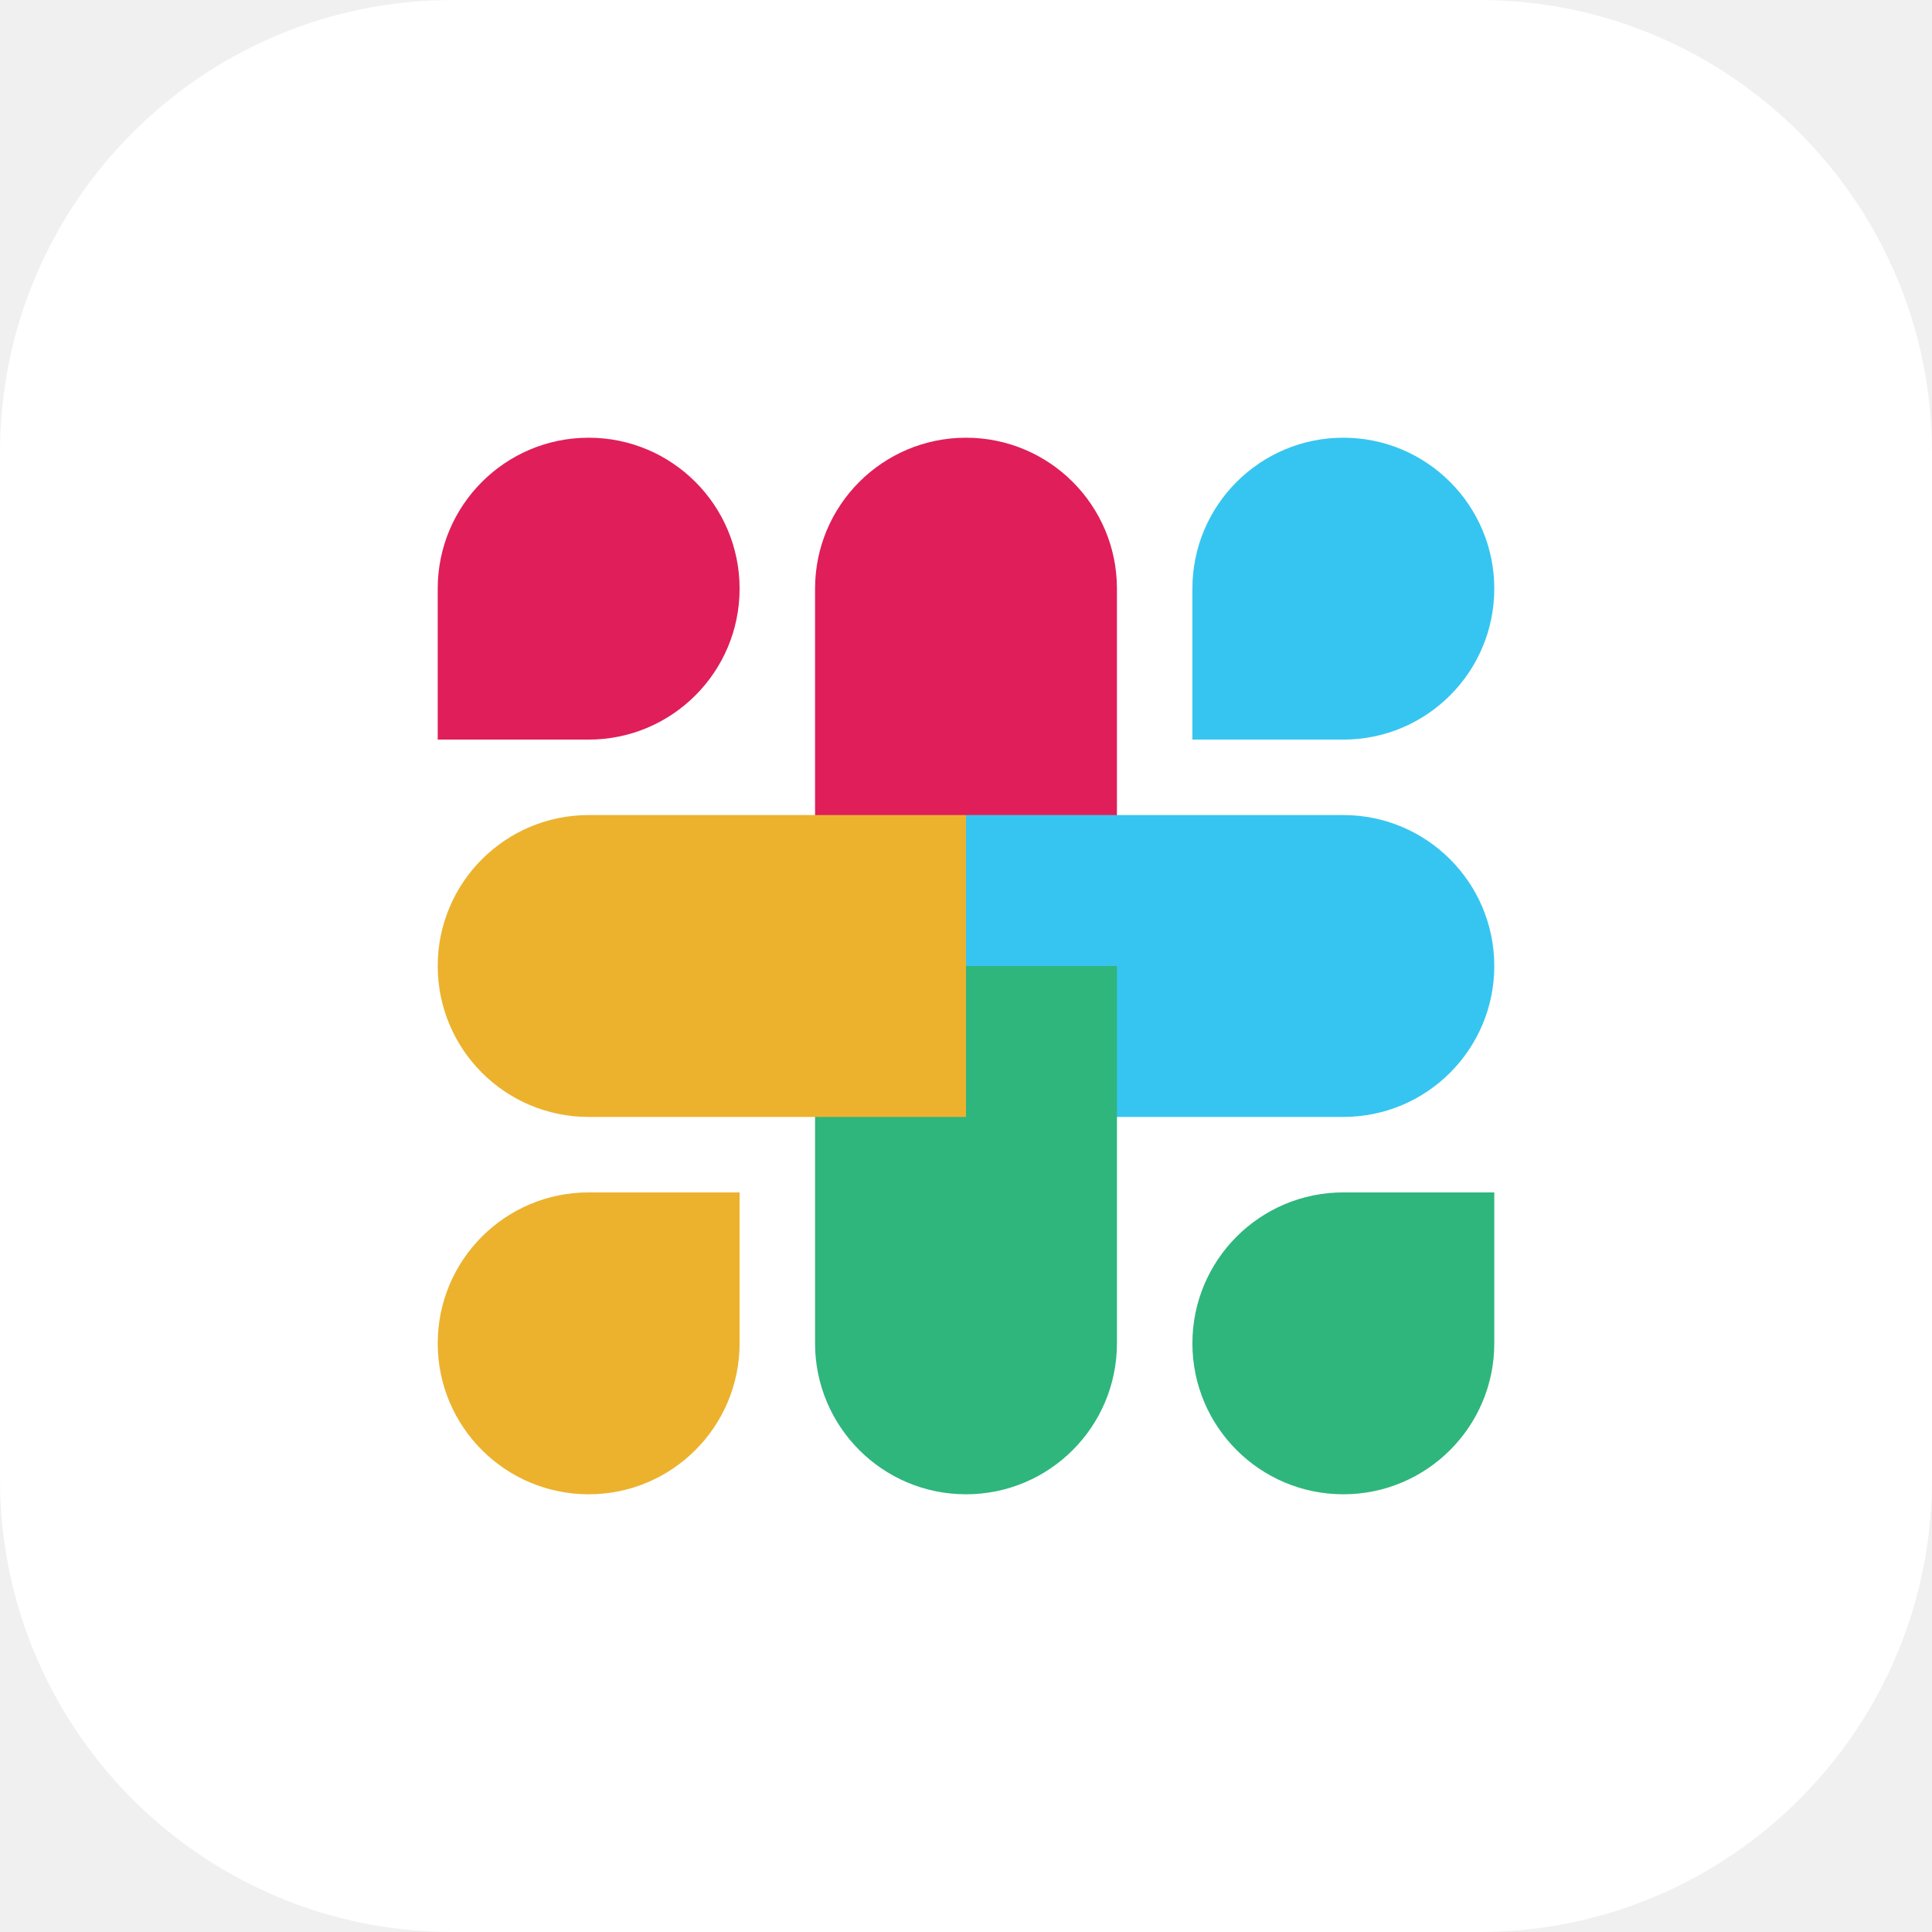
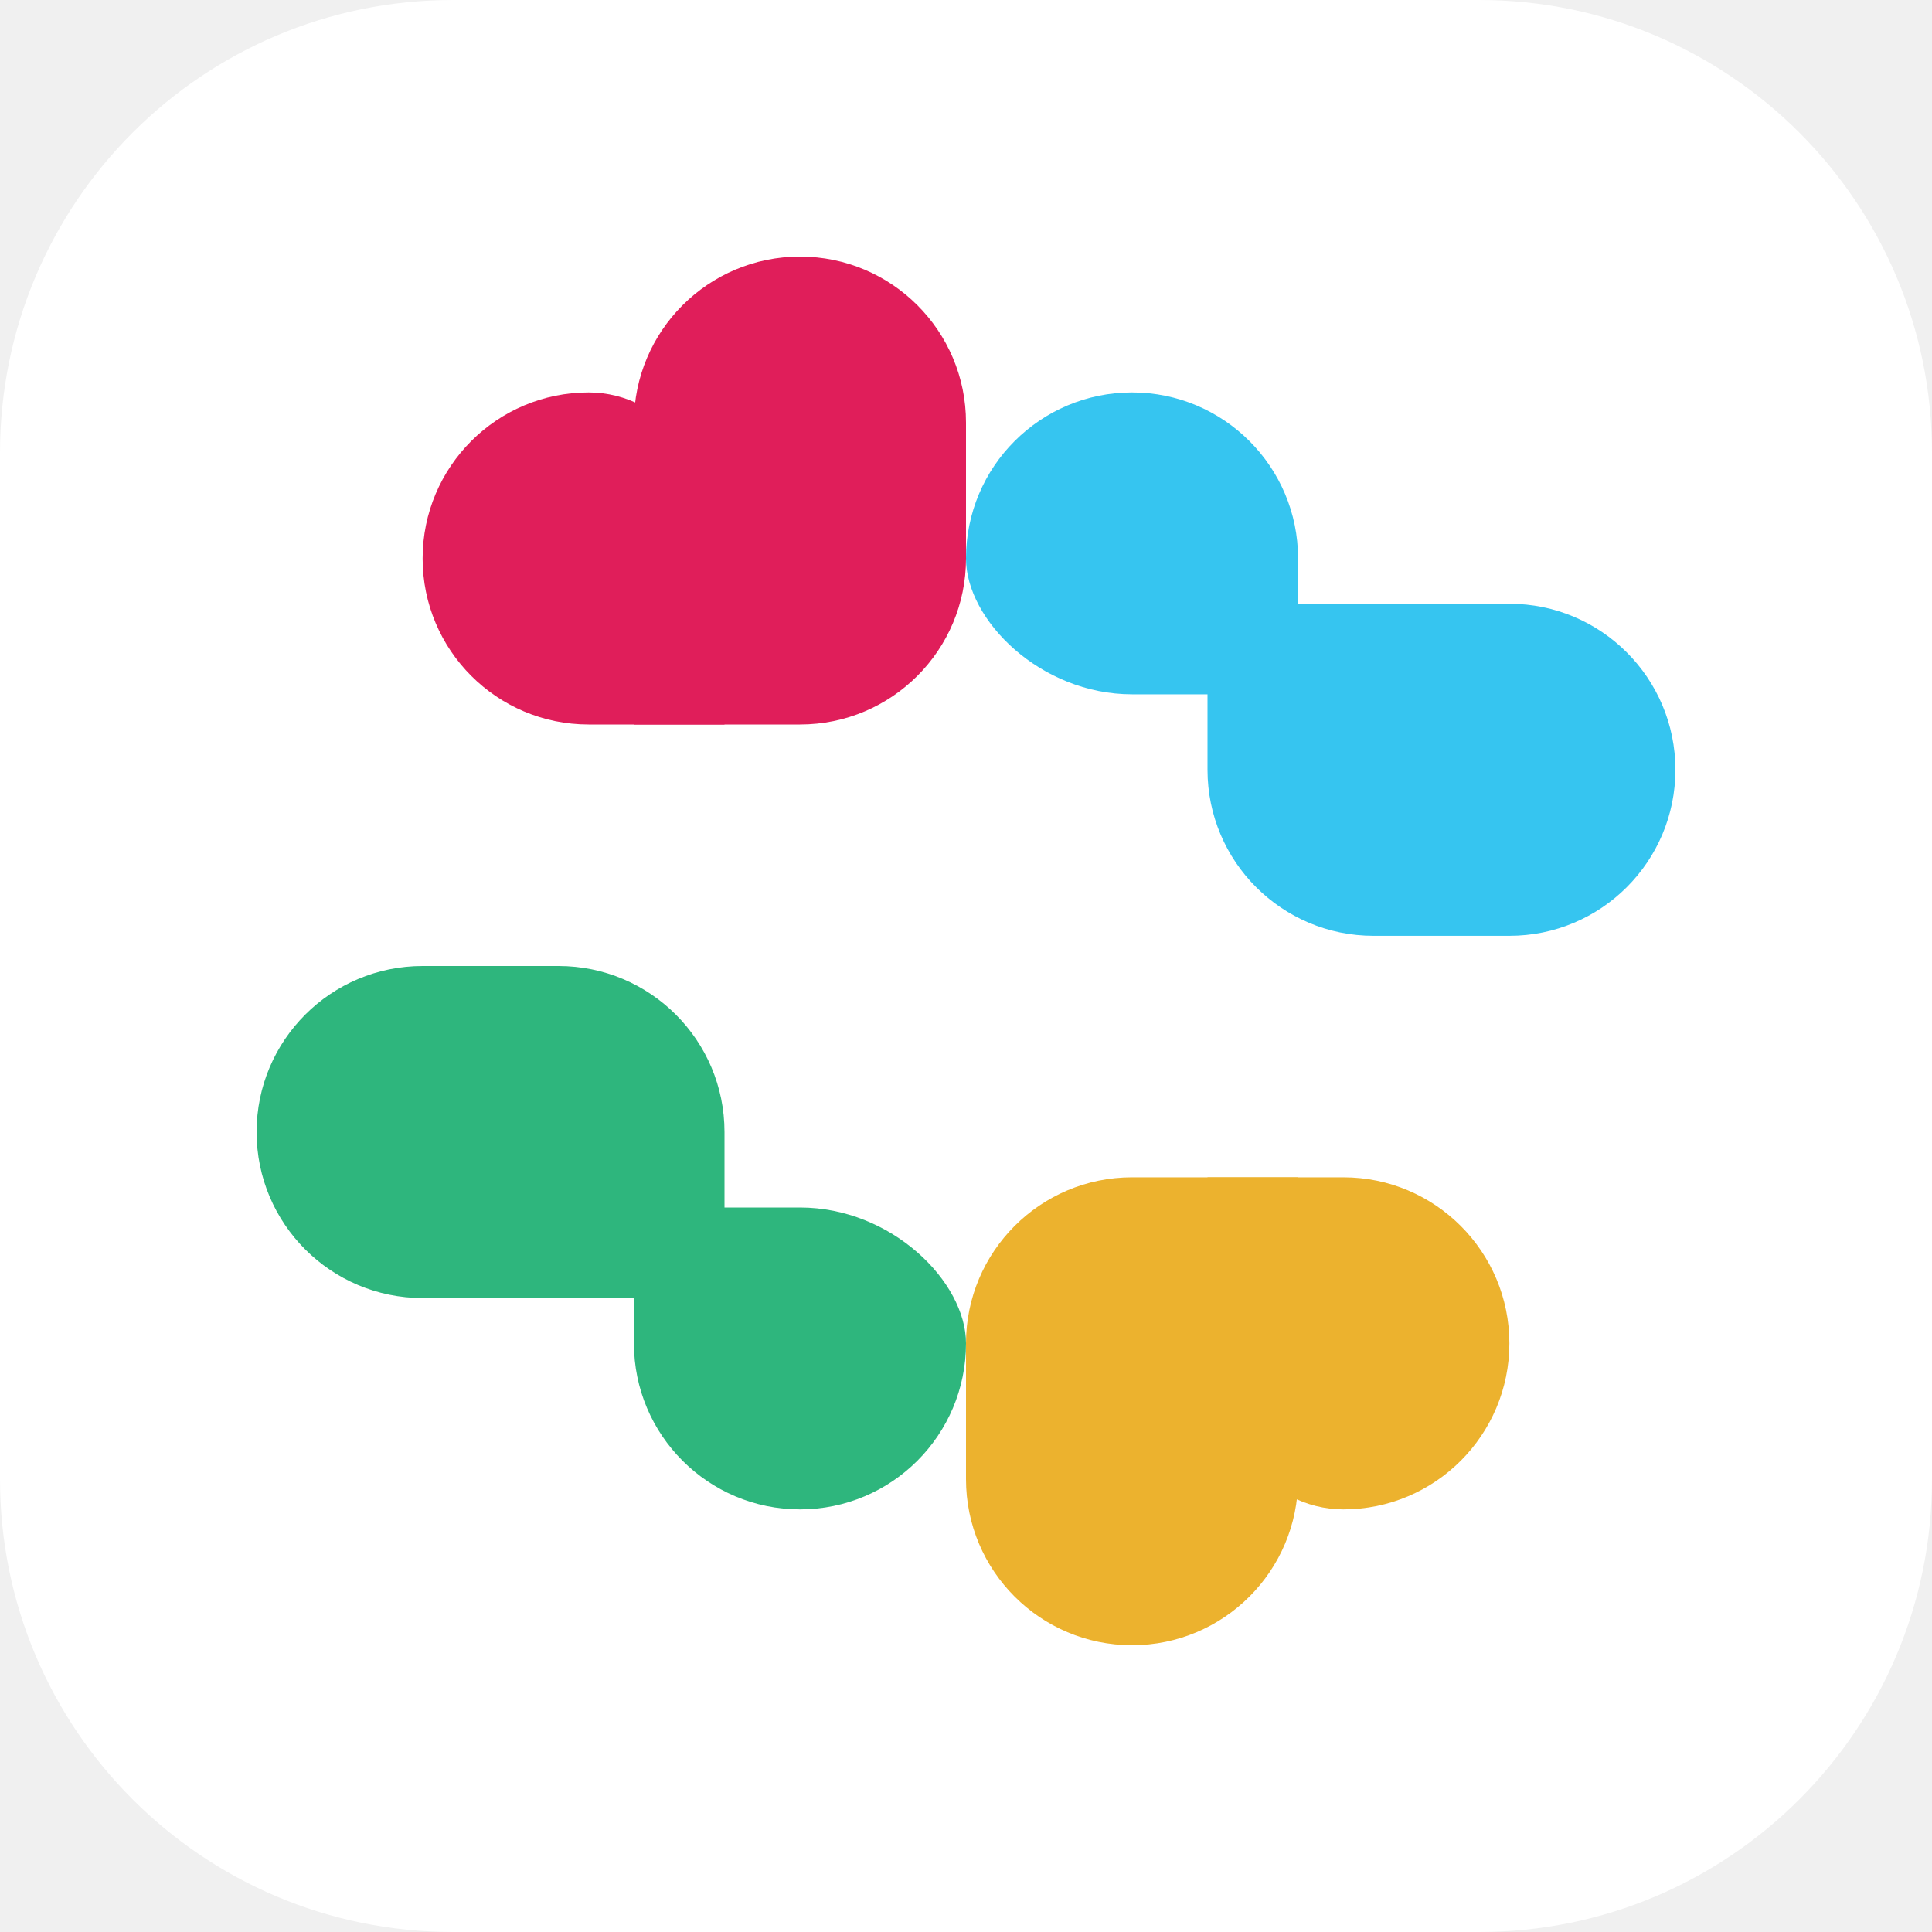
<svg xmlns="http://www.w3.org/2000/svg" width="256" height="256" viewBox="0 0 256 256" fill="none">
  <rect width="256" height="256" rx="60" fill="white" />
-   <path d="M78 58C66.954 58 58 66.954 58 78V98H78C89.046 98 98 89.046 98 78C98 66.954 89.046 58 78 58Z" fill="#E01E5A" />
-   <path d="M108 78C108 66.954 116.954 58 128 58C139.046 58 148 66.954 148 78V128H108V78Z" fill="#E01E5A" />
-   <path d="M178 58C189.046 58 198 66.954 198 78C198 89.046 189.046 98 178 98H158V78C158 66.954 166.954 58 178 58Z" fill="#36C5F0" />
-   <path d="M178 108C189.046 108 198 116.954 198 128C198 139.046 189.046 148 178 148H128V108H178Z" fill="#36C5F0" />
-   <path d="M178 198C189.046 198 198 189.046 198 178V158H178C166.954 158 158 166.954 158 178C158 189.046 166.954 198 178 198Z" fill="#2EB67D" />
-   <path d="M148 178C148 189.046 139.046 198 128 198C116.954 198 108 189.046 108 178V128H148V178Z" fill="#2EB67D" />
-   <path d="M78 198C66.954 198 58 189.046 58 178C58 166.954 66.954 158 78 158H98V178C98 189.046 89.046 198 78 198Z" fill="#ECB22E" />
-   <path d="M78 148C66.954 148 58 139.046 58 128C58 116.954 66.954 108 78 108H128V148H78Z" fill="#ECB22E" />
+   <path d="M78 52C65.85 52 56 61.85 56 74C56 86.15 65.85 96 78 96H96V74C96 61.85 87.941 52 78 52Z" fill="#E01E5A" />
+   <path d="M106 96C118.15 96 128 86.15 128 74V56C128 43.85 118.15 34 106 34C93.85 34 84 43.85 84 56V96H106Z" fill="#E01E5A" />
+   <path d="M128 178C128 190.15 118.15 200 106 200C93.85 200 84 190.15 84 178V160H106C118.15 160 128 169.85 128 178Z" fill="#2EB67D" />
+   <path d="M96 150C96 137.85 86.15 128 74 128H56C43.85 128 34 137.85 34 150C34 162.15 43.85 172 56 172H96V150Z" fill="#2EB67D" />
+   <path d="M178 200C190.15 200 200 190.15 200 178C200 165.85 190.15 156 178 156H160V178C160 190.15 168.059 200 178 200Z" fill="#ECB22E" />
+   <path d="M150 156C137.85 156 128 165.85 128 178V196C128 208.15 137.85 218 150 218C162.15 218 172 208.15 172 196V156H150Z" fill="#ECB22E" />
+   <path d="M128 74C128 61.85 137.85 52 150 52C162.15 52 172 61.85 172 74V92H150C137.85 92 128 82.15 128 74Z" fill="#36C5F0" />
+   <path d="M160 102C160 114.15 169.85 124 182 124H200C212.15 124 222 114.15 222 102C222 89.85 212.15 80 200 80H160V102Z" fill="#36C5F0" />
</svg>
